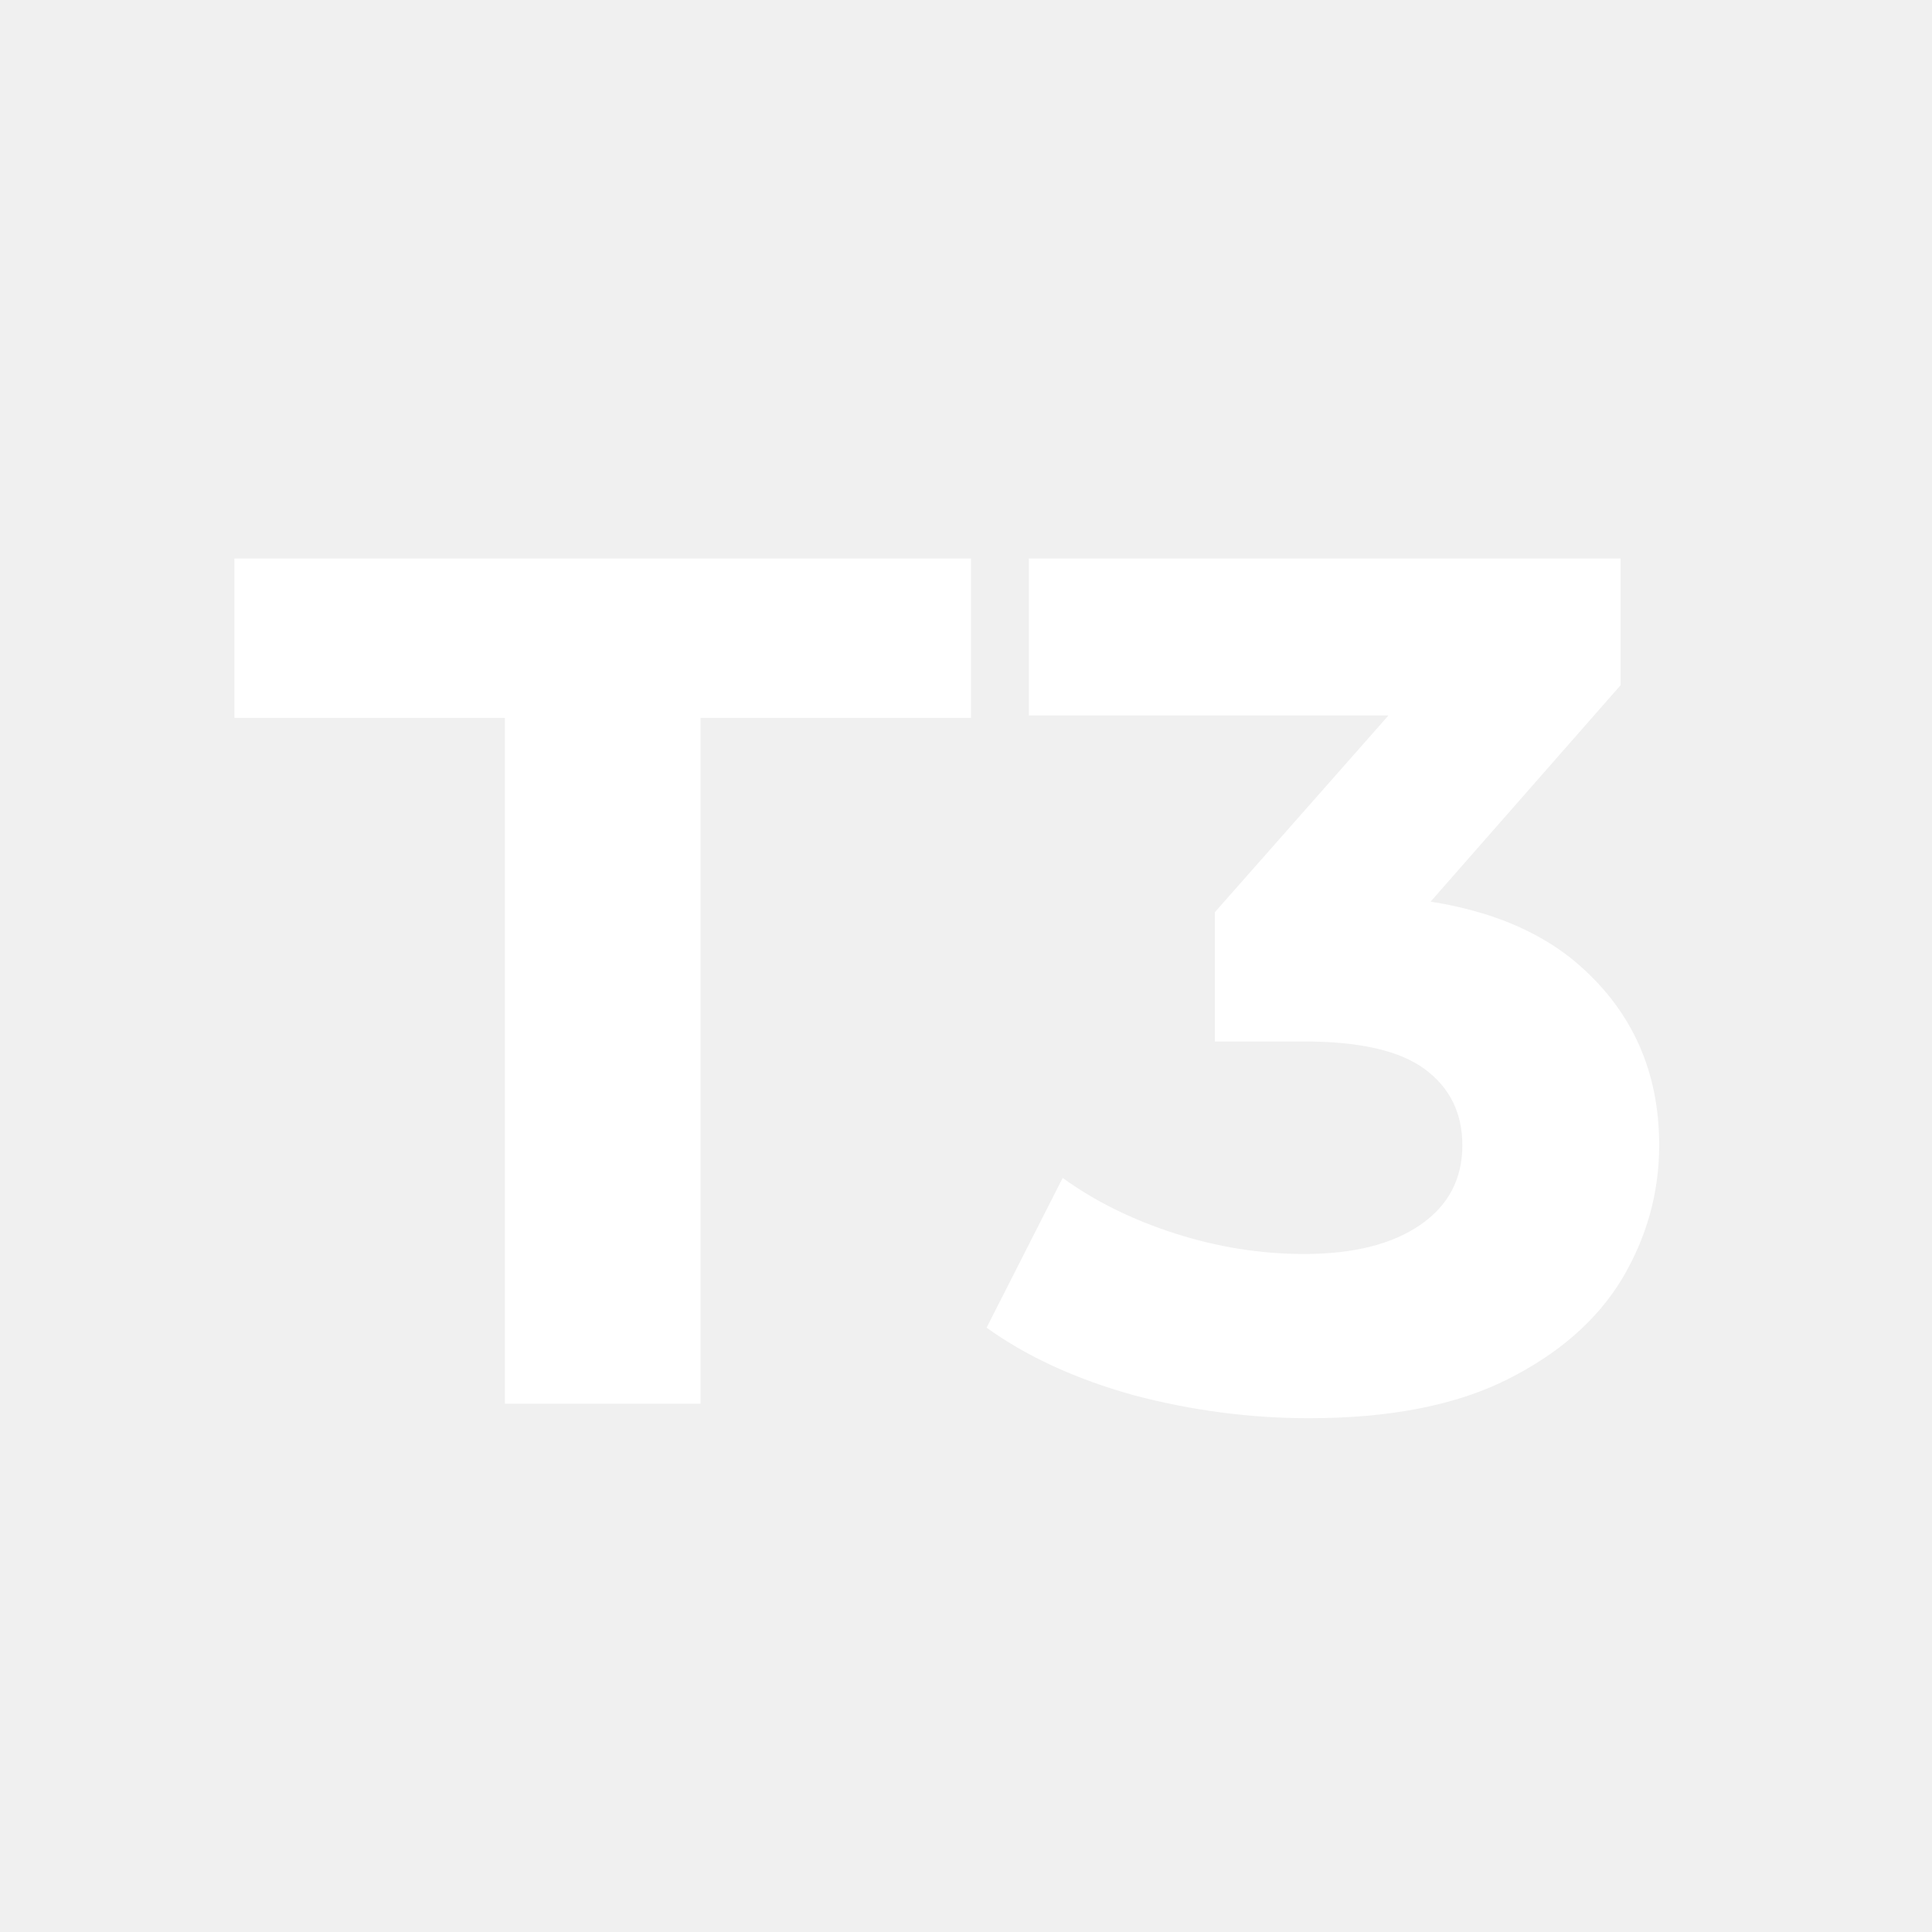
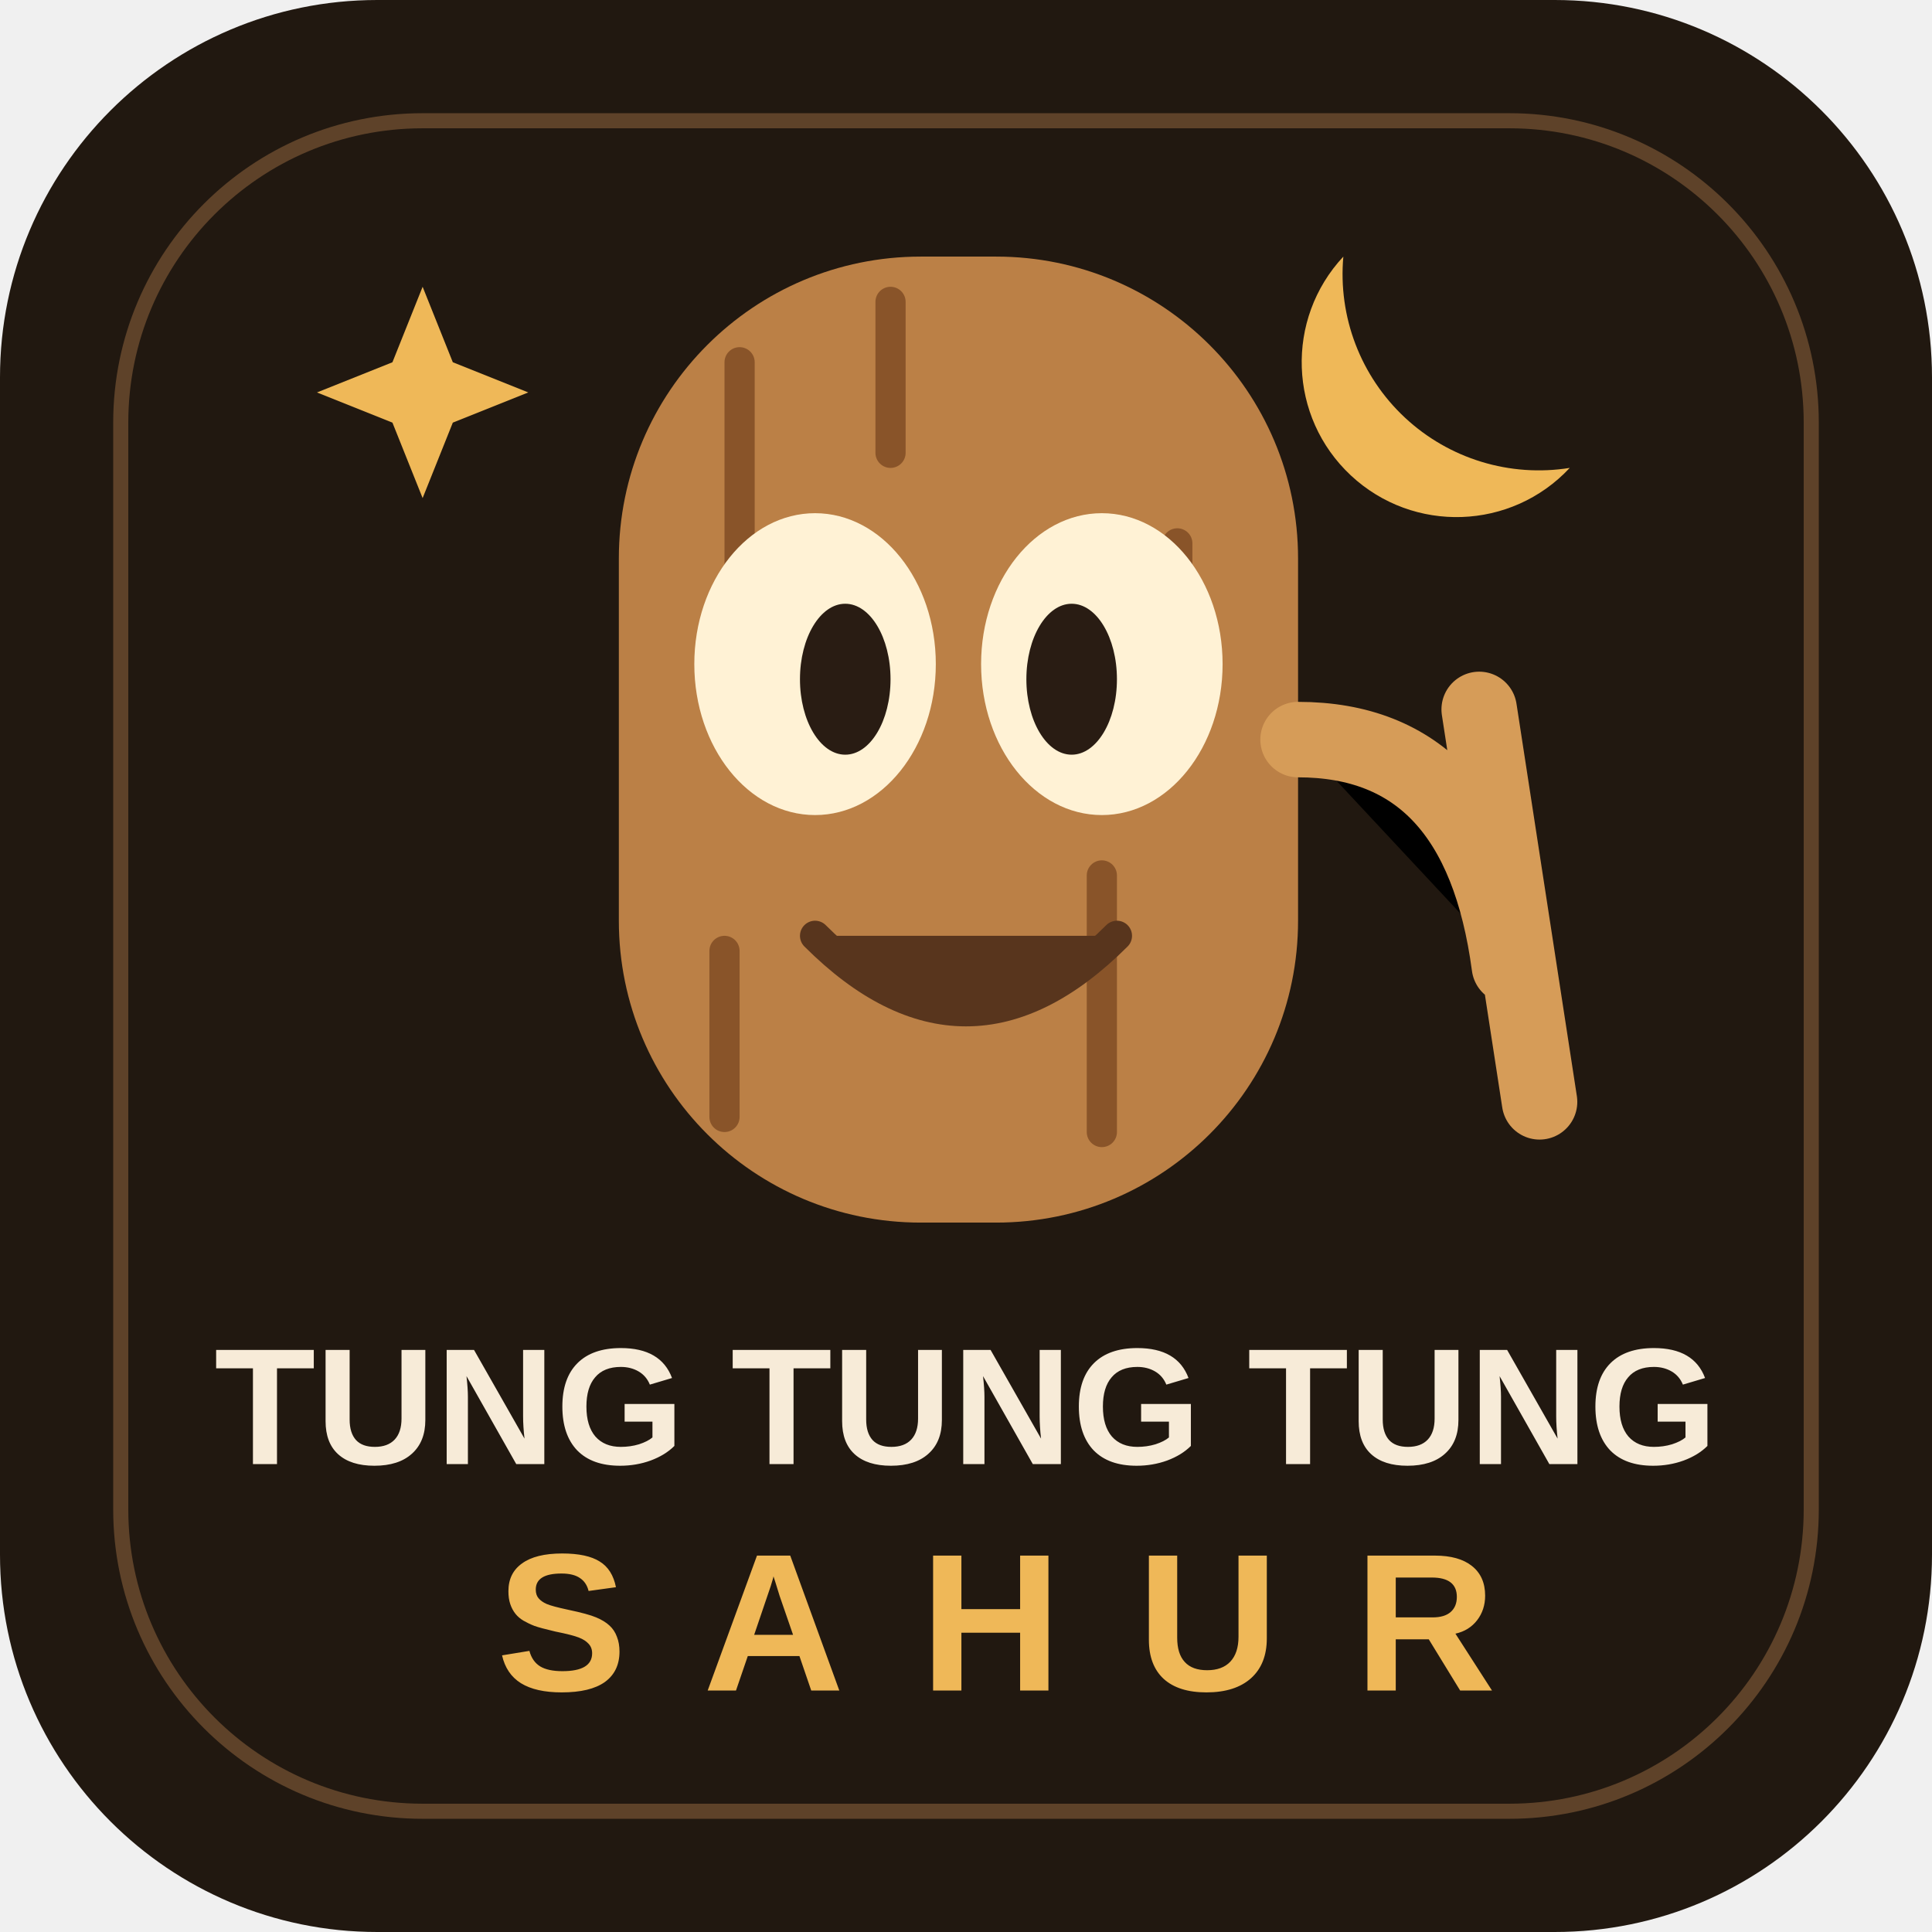
- <svg xmlns="http://www.w3.org/2000/svg" width="128" height="128" viewBox="0 0 128 128" fill="none">
-   <path d="M33.451 93V47.56H15.531V37H64.331V47.56H46.411V93H33.451ZM86.725 93.96C82.832 93.96 78.965 93.453 75.125 92.44C71.285 91.373 68.032 89.88 65.365 87.96L70.405 78.04C72.539 79.587 75.019 80.813 77.845 81.72C80.672 82.627 83.525 83.08 86.405 83.08C89.659 83.08 92.219 82.44 94.085 81.16C95.952 79.88 96.885 78.12 96.885 75.88C96.885 73.747 96.059 72.067 94.405 70.84C92.752 69.613 90.085 69 86.405 69H80.485V60.44L96.085 42.76L97.525 47.4H68.165V37H107.365V45.4L91.845 63.08L85.285 59.32H89.045C95.925 59.32 101.125 60.867 104.645 63.96C108.165 67.053 109.925 71.027 109.925 75.88C109.925 79.027 109.099 81.987 107.445 84.76C105.792 87.48 103.259 89.693 99.845 91.4C96.432 93.107 92.059 93.96 86.725 93.96Z" fill="white" />
+ <svg xmlns="http://www.w3.org/2000/svg" width="1024" height="1024" viewBox="0 0 128 128">
+   <rect width="128" height="128" rx="25" fill="#211810" />
+   <rect x="8" y="8" width="112" height="112" rx="20" fill="none" stroke="#5e4229" />
+   <path d="M89 17a10 10 0 1 0 15 14 13 13 0 0 1-15-14Z" fill="#efb858" />
+   <path d="m28 19 2 5 5 2-5 2-2 5-2-5-5-2 5-2Z" fill="#efb858" />
+   <rect x="41" y="17" width="45" height="64" rx="20" fill="#bb8046" />
+   <path d="M49 24v15m10-19v10m19 6v14M48 63v11m25-16v17" stroke="#895429" stroke-width="2" stroke-linecap="round" />
+   <ellipse cx="54" cy="44" rx="8" ry="10" fill="#fff2d5" />
+   <ellipse cx="73" cy="44" rx="8" ry="10" fill="#fff2d5" />
+   <ellipse cx="56" cy="45" rx="3" ry="5" fill="#291c13" />
+   <ellipse cx="71" cy="45" rx="3" ry="5" fill="#291c13" />
+   <path d="M54 62q10 10 20 0" fill="#58351d" stroke="#58351d" stroke-width="2" stroke-linecap="round" />
+   <path d="M86 49q12 0 14 15m-2-17 4 26" stroke="#d69c58" stroke-width="5" stroke-linecap="round" />
+   <text x="64" y="97" fill="#f7ebd8" font-family="Arial, sans-serif" font-size="11" font-weight="900" text-anchor="middle" textLength="104" lengthAdjust="spacingAndGlyphs">TUNG TUNG TUNG</text>
+   <text x="66" y="112" fill="#efb858" font-family="Arial, sans-serif" font-size="13" font-weight="900" text-anchor="middle" letter-spacing="5">SAHUR</text>
</svg>
